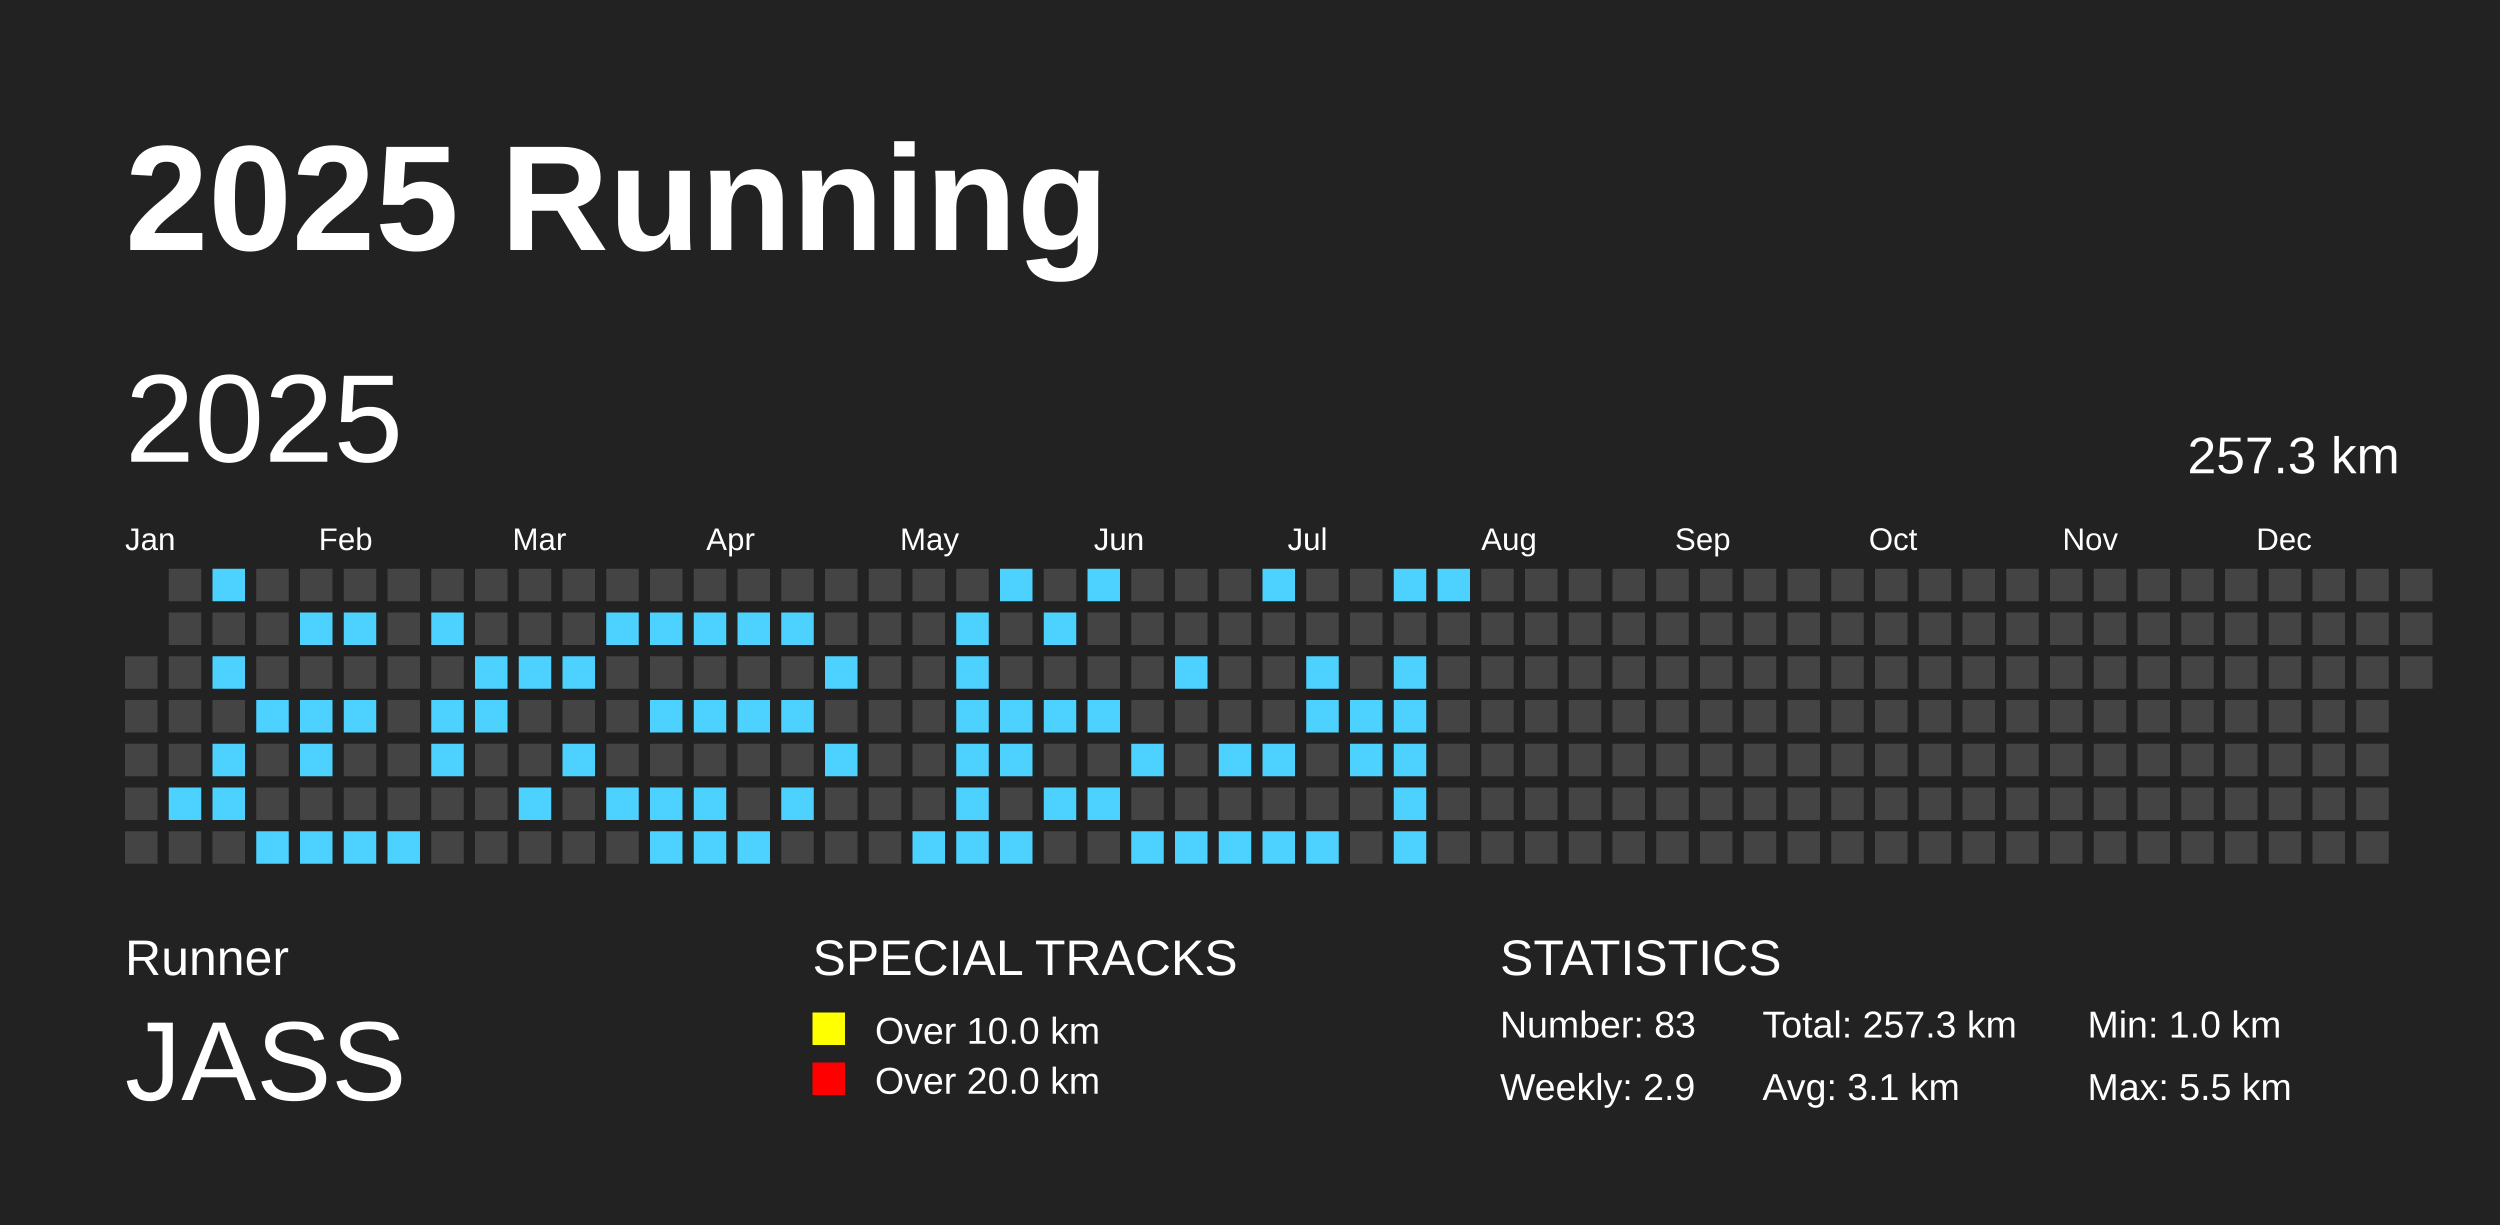
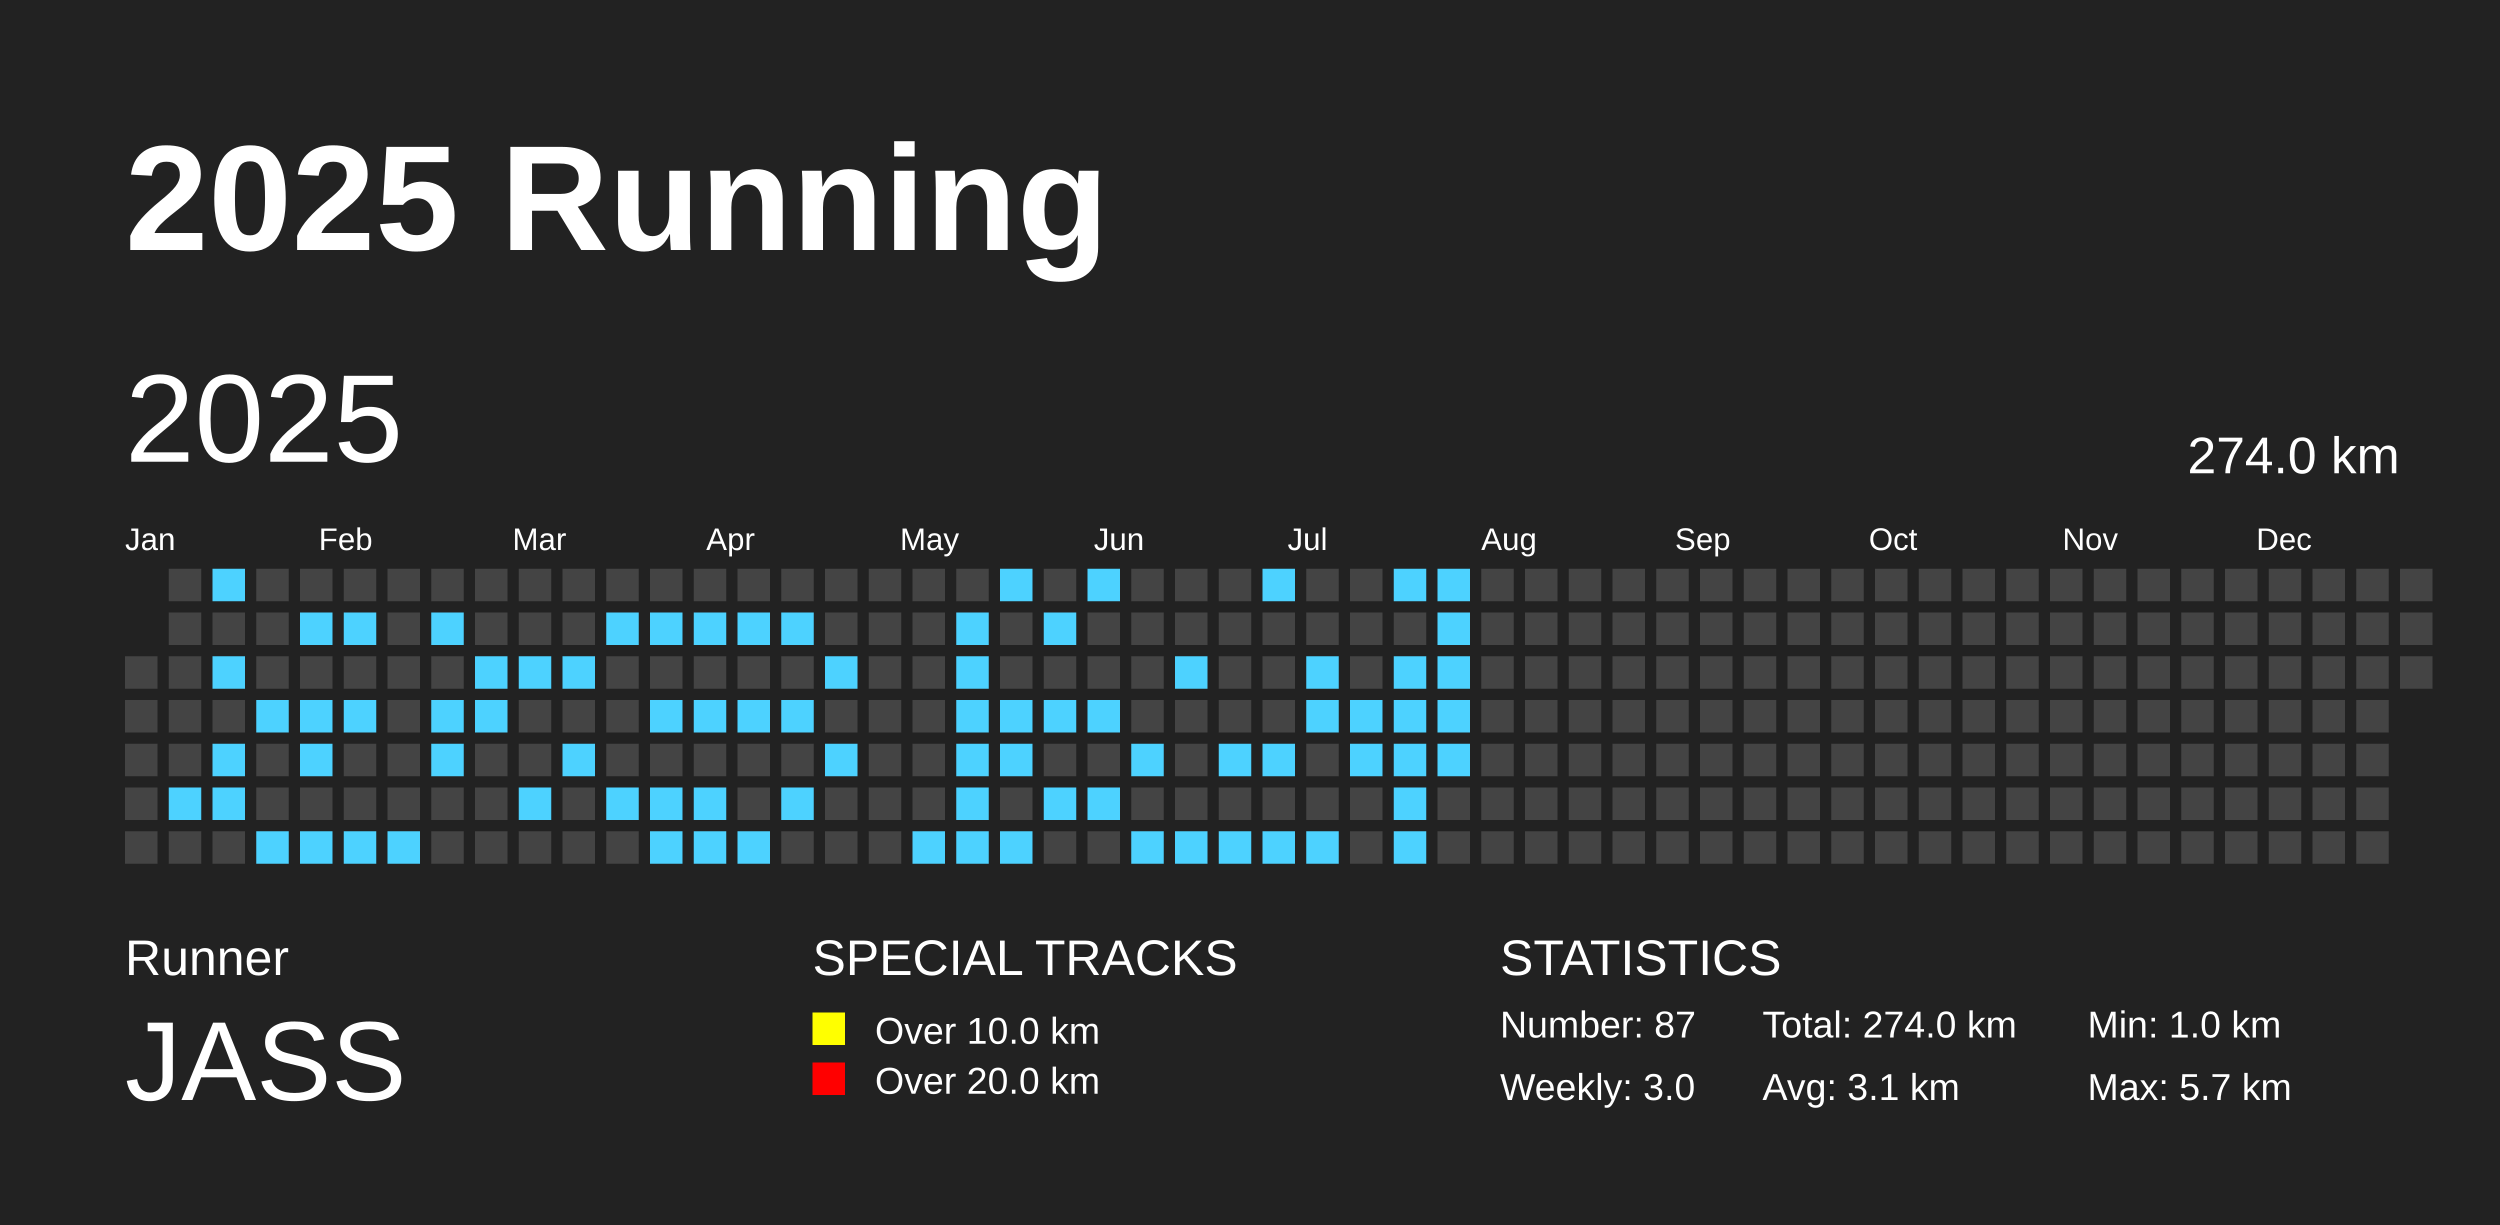
<svg xmlns="http://www.w3.org/2000/svg" baseProfile="full" height="98mm" version="1.1" viewBox="0,0,200,98" width="200mm">
  <defs />
  <rect fill="#222222" height="98" width="200" x="0" y="0" />
  <text fill="#FFFFFF" style="font-size:12px; font-family:Arial; font-weight:bold;" x="10" y="20">2025 Running</text>
  <text fill="#FFFFFF" style="font-size:4px; font-family:Arial" x="10" y="78">Runner</text>
  <text fill="#FFFFFF" style="font-size:9px; font-family:Arial" x="10" y="88">JASS</text>
  <text fill="#FFFFFF" style="font-size:4px; font-family:Arial" x="65" y="78">SPECIAL TRACKS</text>
  <rect fill="yellow" height="2.6" width="2.6" x="65" y="81" />
  <text fill="#FFFFFF" style="font-size:3px; font-family:Arial" x="70" y="83.5">Over 10.0 km</text>
  <rect fill="red" height="2.6" width="2.6" x="65" y="85" />
  <text fill="#FFFFFF" style="font-size:3px; font-family:Arial" x="70" y="87.5">Over 20.0 km</text>
  <text fill="#FFFFFF" style="font-size:4px; font-family:Arial" x="120" y="78">STATISTICS</text>
-   <text fill="#FFFFFF" style="font-size:3px; font-family:Arial" x="120" y="83">Number: 83</text>
-   <text fill="#FFFFFF" style="font-size:3px; font-family:Arial" x="120" y="88">Weekly: 2.9</text>
-   <text fill="#FFFFFF" style="font-size:3px; font-family:Arial" x="141" y="83">Total: 257.3 km</text>
+   <text fill="#FFFFFF" style="font-size:3px; font-family:Arial" x="120" y="83">Number: 87</text>
+   <text fill="#FFFFFF" style="font-size:3px; font-family:Arial" x="120" y="88">Weekly: 3.0</text>
+   <text fill="#FFFFFF" style="font-size:3px; font-family:Arial" x="141" y="83">Total: 274.0 km</text>
  <text fill="#FFFFFF" style="font-size:3px; font-family:Arial" x="141" y="88">Avg: 3.1 km</text>
  <text fill="#FFFFFF" style="font-size:3px; font-family:Arial" x="167" y="83">Min: 1.0 km</text>
-   <text fill="#FFFFFF" style="font-size:3px; font-family:Arial" x="167" y="88">Max: 5.5 km</text>
+   <text fill="#FFFFFF" style="font-size:3px; font-family:Arial" x="167" y="88">Max: 5.7 km</text>
  <text dominant-baseline="hanging" fill="#FFFFFF" style="font-size:10.0px; font-family:Arial;" x="10" y="30">2025</text>
-   <text dominant-baseline="hanging" fill="#FFFFFF" style="font-size:4.125px; font-family:Arial;" x="175" y="35">257.3 km</text>
+   <text dominant-baseline="hanging" fill="#FFFFFF" style="font-size:4.125px; font-family:Arial;" x="175" y="35">274.0 km</text>
  <text fill="#FFFFFF" style="font-size:2.5px; font-family:Arial" x="10.0" y="44">Jan</text>
  <text fill="#FFFFFF" style="font-size:2.5px; font-family:Arial" x="25.5" y="44">Feb</text>
  <text fill="#FFFFFF" style="font-size:2.5px; font-family:Arial" x="41.0" y="44">Mar</text>
  <text fill="#FFFFFF" style="font-size:2.5px; font-family:Arial" x="56.5" y="44">Apr</text>
  <text fill="#FFFFFF" style="font-size:2.5px; font-family:Arial" x="72.0" y="44">May</text>
  <text fill="#FFFFFF" style="font-size:2.5px; font-family:Arial" x="87.5" y="44">Jun</text>
  <text fill="#FFFFFF" style="font-size:2.5px; font-family:Arial" x="103.0" y="44">Jul</text>
  <text fill="#FFFFFF" style="font-size:2.5px; font-family:Arial" x="118.5" y="44">Aug</text>
  <text fill="#FFFFFF" style="font-size:2.5px; font-family:Arial" x="134.0" y="44">Sep</text>
  <text fill="#FFFFFF" style="font-size:2.5px; font-family:Arial" x="149.5" y="44">Oct</text>
  <text fill="#FFFFFF" style="font-size:2.5px; font-family:Arial" x="165.0" y="44">Nov</text>
  <text fill="#FFFFFF" style="font-size:2.5px; font-family:Arial" x="180.5" y="44">Dec</text>
  <rect fill="#444444" height="2.6" width="2.6" x="10.0" y="52.5" />
  <rect fill="#444444" height="2.6" width="2.6" x="10.0" y="56.0" />
  <rect fill="#444444" height="2.6" width="2.6" x="10.0" y="59.5" />
  <rect fill="#444444" height="2.6" width="2.6" x="10.0" y="63.0" />
  <rect fill="#444444" height="2.6" width="2.6" x="10.0" y="66.5" />
  <rect fill="#444444" height="2.6" width="2.6" x="13.5" y="45.5" />
  <rect fill="#444444" height="2.6" width="2.6" x="13.5" y="49.0" />
  <rect fill="#444444" height="2.6" width="2.6" x="13.5" y="52.5" />
  <rect fill="#444444" height="2.6" width="2.6" x="13.5" y="56.0" />
  <rect fill="#444444" height="2.6" width="2.6" x="13.5" y="59.5" />
  <rect fill="#4DD2FF" height="2.6" width="2.6" x="13.5" y="63.0" />
  <rect fill="#444444" height="2.6" width="2.6" x="13.5" y="66.5" />
  <rect fill="#4DD2FF" height="2.6" width="2.6" x="17.0" y="45.5" />
  <rect fill="#444444" height="2.6" width="2.6" x="17.0" y="49.0" />
  <rect fill="#4DD2FF" height="2.6" width="2.6" x="17.0" y="52.5" />
  <rect fill="#444444" height="2.6" width="2.6" x="17.0" y="56.0" />
  <rect fill="#4DD2FF" height="2.6" width="2.6" x="17.0" y="59.5" />
  <rect fill="#4DD2FF" height="2.6" width="2.6" x="17.0" y="63.0" />
  <rect fill="#444444" height="2.6" width="2.6" x="17.0" y="66.5" />
  <rect fill="#444444" height="2.6" width="2.6" x="20.5" y="45.5" />
  <rect fill="#444444" height="2.6" width="2.6" x="20.5" y="49.0" />
  <rect fill="#444444" height="2.6" width="2.6" x="20.5" y="52.5" />
  <rect fill="#4DD2FF" height="2.6" width="2.6" x="20.5" y="56.0" />
  <rect fill="#444444" height="2.6" width="2.6" x="20.5" y="59.5" />
  <rect fill="#444444" height="2.6" width="2.6" x="20.5" y="63.0" />
  <rect fill="#4DD2FF" height="2.6" width="2.6" x="20.5" y="66.5" />
  <rect fill="#444444" height="2.6" width="2.6" x="24.0" y="45.5" />
  <rect fill="#4DD2FF" height="2.6" width="2.6" x="24.0" y="49.0" />
  <rect fill="#444444" height="2.6" width="2.6" x="24.0" y="52.5" />
  <rect fill="#4DD2FF" height="2.6" width="2.6" x="24.0" y="56.0" />
  <rect fill="#4DD2FF" height="2.6" width="2.6" x="24.0" y="59.5" />
  <rect fill="#444444" height="2.6" width="2.6" x="24.0" y="63.0" />
  <rect fill="#4DD2FF" height="2.6" width="2.6" x="24.0" y="66.5" />
  <rect fill="#444444" height="2.6" width="2.6" x="27.5" y="45.5" />
  <rect fill="#4DD2FF" height="2.6" width="2.6" x="27.5" y="49.0" />
  <rect fill="#444444" height="2.6" width="2.6" x="27.5" y="52.5" />
  <rect fill="#4DD2FF" height="2.6" width="2.6" x="27.5" y="56.0" />
  <rect fill="#444444" height="2.6" width="2.6" x="27.5" y="59.5" />
  <rect fill="#444444" height="2.6" width="2.6" x="27.5" y="63.0" />
  <rect fill="#4DD2FF" height="2.6" width="2.6" x="27.5" y="66.5" />
  <rect fill="#444444" height="2.6" width="2.6" x="31.0" y="45.5" />
  <rect fill="#444444" height="2.6" width="2.6" x="31.0" y="49.0" />
  <rect fill="#444444" height="2.6" width="2.6" x="31.0" y="52.5" />
  <rect fill="#444444" height="2.6" width="2.6" x="31.0" y="56.0" />
  <rect fill="#444444" height="2.6" width="2.6" x="31.0" y="59.5" />
  <rect fill="#444444" height="2.6" width="2.6" x="31.0" y="63.0" />
  <rect fill="#4DD2FF" height="2.6" width="2.6" x="31.0" y="66.5" />
  <rect fill="#444444" height="2.6" width="2.6" x="34.5" y="45.5" />
  <rect fill="#4DD2FF" height="2.6" width="2.6" x="34.5" y="49.0" />
  <rect fill="#444444" height="2.6" width="2.6" x="34.5" y="52.5" />
  <rect fill="#4DD2FF" height="2.6" width="2.6" x="34.5" y="56.0" />
  <rect fill="#4DD2FF" height="2.6" width="2.6" x="34.5" y="59.5" />
  <rect fill="#444444" height="2.6" width="2.6" x="34.5" y="63.0" />
  <rect fill="#444444" height="2.6" width="2.6" x="34.5" y="66.5" />
  <rect fill="#444444" height="2.6" width="2.6" x="38.0" y="45.5" />
  <rect fill="#444444" height="2.6" width="2.6" x="38.0" y="49.0" />
  <rect fill="#4DD2FF" height="2.6" width="2.6" x="38.0" y="52.5" />
  <rect fill="#4DD2FF" height="2.6" width="2.6" x="38.0" y="56.0" />
  <rect fill="#444444" height="2.6" width="2.6" x="38.0" y="59.5" />
  <rect fill="#444444" height="2.6" width="2.6" x="38.0" y="63.0" />
  <rect fill="#444444" height="2.6" width="2.6" x="38.0" y="66.5" />
  <rect fill="#444444" height="2.6" width="2.6" x="41.5" y="45.5" />
  <rect fill="#444444" height="2.6" width="2.6" x="41.5" y="49.0" />
  <rect fill="#4DD2FF" height="2.6" width="2.6" x="41.5" y="52.5" />
  <rect fill="#444444" height="2.6" width="2.6" x="41.5" y="56.0" />
  <rect fill="#444444" height="2.6" width="2.6" x="41.5" y="59.5" />
  <rect fill="#4DD2FF" height="2.6" width="2.6" x="41.5" y="63.0" />
  <rect fill="#444444" height="2.6" width="2.6" x="41.5" y="66.5" />
  <rect fill="#444444" height="2.6" width="2.6" x="45.0" y="45.5" />
  <rect fill="#444444" height="2.6" width="2.6" x="45.0" y="49.0" />
  <rect fill="#4DD2FF" height="2.6" width="2.6" x="45.0" y="52.5" />
  <rect fill="#444444" height="2.6" width="2.6" x="45.0" y="56.0" />
  <rect fill="#4DD2FF" height="2.6" width="2.6" x="45.0" y="59.5" />
  <rect fill="#444444" height="2.6" width="2.6" x="45.0" y="63.0" />
  <rect fill="#444444" height="2.6" width="2.6" x="45.0" y="66.5" />
  <rect fill="#444444" height="2.6" width="2.6" x="48.5" y="45.5" />
  <rect fill="#4DD2FF" height="2.6" width="2.6" x="48.5" y="49.0" />
  <rect fill="#444444" height="2.6" width="2.6" x="48.5" y="52.5" />
  <rect fill="#444444" height="2.6" width="2.6" x="48.5" y="56.0" />
  <rect fill="#444444" height="2.6" width="2.6" x="48.5" y="59.5" />
  <rect fill="#4DD2FF" height="2.6" width="2.6" x="48.5" y="63.0" />
  <rect fill="#444444" height="2.6" width="2.6" x="48.5" y="66.5" />
  <rect fill="#444444" height="2.6" width="2.6" x="52.0" y="45.5" />
  <rect fill="#4DD2FF" height="2.6" width="2.6" x="52.0" y="49.0" />
  <rect fill="#444444" height="2.6" width="2.6" x="52.0" y="52.5" />
  <rect fill="#4DD2FF" height="2.6" width="2.6" x="52.0" y="56.0" />
  <rect fill="#444444" height="2.6" width="2.6" x="52.0" y="59.5" />
  <rect fill="#4DD2FF" height="2.6" width="2.6" x="52.0" y="63.0" />
  <rect fill="#4DD2FF" height="2.6" width="2.6" x="52.0" y="66.5" />
  <rect fill="#444444" height="2.6" width="2.6" x="55.5" y="45.5" />
  <rect fill="#4DD2FF" height="2.6" width="2.6" x="55.5" y="49.0" />
  <rect fill="#444444" height="2.6" width="2.6" x="55.5" y="52.5" />
  <rect fill="#4DD2FF" height="2.6" width="2.6" x="55.5" y="56.0" />
  <rect fill="#444444" height="2.6" width="2.6" x="55.5" y="59.5" />
  <rect fill="#4DD2FF" height="2.6" width="2.6" x="55.5" y="63.0" />
  <rect fill="#4DD2FF" height="2.6" width="2.6" x="55.5" y="66.5" />
  <rect fill="#444444" height="2.6" width="2.6" x="59.0" y="45.5" />
  <rect fill="#4DD2FF" height="2.6" width="2.6" x="59.0" y="49.0" />
  <rect fill="#444444" height="2.6" width="2.6" x="59.0" y="52.5" />
  <rect fill="#4DD2FF" height="2.6" width="2.6" x="59.0" y="56.0" />
  <rect fill="#444444" height="2.6" width="2.6" x="59.0" y="59.5" />
  <rect fill="#444444" height="2.6" width="2.6" x="59.0" y="63.0" />
  <rect fill="#4DD2FF" height="2.6" width="2.6" x="59.0" y="66.5" />
  <rect fill="#444444" height="2.6" width="2.6" x="62.5" y="45.5" />
  <rect fill="#4DD2FF" height="2.6" width="2.6" x="62.5" y="49.0" />
  <rect fill="#444444" height="2.6" width="2.6" x="62.5" y="52.5" />
  <rect fill="#4DD2FF" height="2.6" width="2.6" x="62.5" y="56.0" />
  <rect fill="#444444" height="2.6" width="2.6" x="62.5" y="59.5" />
  <rect fill="#4DD2FF" height="2.6" width="2.6" x="62.5" y="63.0" />
  <rect fill="#444444" height="2.6" width="2.6" x="62.5" y="66.5" />
  <rect fill="#444444" height="2.6" width="2.6" x="66.0" y="45.5" />
  <rect fill="#444444" height="2.6" width="2.6" x="66.0" y="49.0" />
  <rect fill="#4DD2FF" height="2.6" width="2.6" x="66.0" y="52.5" />
  <rect fill="#444444" height="2.6" width="2.6" x="66.0" y="56.0" />
  <rect fill="#4DD2FF" height="2.6" width="2.6" x="66.0" y="59.5" />
  <rect fill="#444444" height="2.6" width="2.6" x="66.0" y="63.0" />
  <rect fill="#444444" height="2.6" width="2.6" x="66.0" y="66.5" />
  <rect fill="#444444" height="2.6" width="2.6" x="69.5" y="45.5" />
  <rect fill="#444444" height="2.6" width="2.6" x="69.5" y="49.0" />
  <rect fill="#444444" height="2.6" width="2.6" x="69.5" y="52.5" />
  <rect fill="#444444" height="2.6" width="2.6" x="69.5" y="56.0" />
  <rect fill="#444444" height="2.6" width="2.6" x="69.5" y="59.5" />
  <rect fill="#444444" height="2.6" width="2.6" x="69.5" y="63.0" />
  <rect fill="#444444" height="2.6" width="2.6" x="69.5" y="66.5" />
  <rect fill="#444444" height="2.6" width="2.6" x="73.0" y="45.5" />
  <rect fill="#444444" height="2.6" width="2.6" x="73.0" y="49.0" />
  <rect fill="#444444" height="2.6" width="2.6" x="73.0" y="52.5" />
  <rect fill="#444444" height="2.6" width="2.6" x="73.0" y="56.0" />
  <rect fill="#444444" height="2.6" width="2.6" x="73.0" y="59.5" />
  <rect fill="#444444" height="2.6" width="2.6" x="73.0" y="63.0" />
  <rect fill="#4DD2FF" height="2.6" width="2.6" x="73.0" y="66.5" />
  <rect fill="#444444" height="2.6" width="2.6" x="76.5" y="45.5" />
  <rect fill="#4DD2FF" height="2.6" width="2.6" x="76.5" y="49.0" />
  <rect fill="#4DD2FF" height="2.6" width="2.6" x="76.5" y="52.5" />
  <rect fill="#4DD2FF" height="2.6" width="2.6" x="76.5" y="56.0" />
  <rect fill="#4DD2FF" height="2.6" width="2.6" x="76.5" y="59.5" />
  <rect fill="#4DD2FF" height="2.6" width="2.6" x="76.5" y="63.0" />
  <rect fill="#4DD2FF" height="2.6" width="2.6" x="76.5" y="66.5" />
  <rect fill="#4DD2FF" height="2.6" width="2.6" x="80.0" y="45.5" />
  <rect fill="#444444" height="2.6" width="2.6" x="80.0" y="49.0" />
  <rect fill="#444444" height="2.6" width="2.6" x="80.0" y="52.5" />
  <rect fill="#4DD2FF" height="2.6" width="2.6" x="80.0" y="56.0" />
  <rect fill="#4DD2FF" height="2.6" width="2.6" x="80.0" y="59.5" />
  <rect fill="#444444" height="2.6" width="2.6" x="80.0" y="63.0" />
  <rect fill="#4DD2FF" height="2.6" width="2.6" x="80.0" y="66.5" />
  <rect fill="#444444" height="2.6" width="2.6" x="83.5" y="45.5" />
  <rect fill="#4DD2FF" height="2.6" width="2.6" x="83.5" y="49.0" />
  <rect fill="#444444" height="2.6" width="2.6" x="83.5" y="52.5" />
  <rect fill="#4DD2FF" height="2.6" width="2.6" x="83.5" y="56.0" />
  <rect fill="#444444" height="2.6" width="2.6" x="83.5" y="59.5" />
  <rect fill="#4DD2FF" height="2.6" width="2.6" x="83.5" y="63.0" />
  <rect fill="#444444" height="2.6" width="2.6" x="83.5" y="66.5" />
  <rect fill="#4DD2FF" height="2.6" width="2.6" x="87.0" y="45.5" />
  <rect fill="#444444" height="2.6" width="2.6" x="87.0" y="49.0" />
  <rect fill="#444444" height="2.6" width="2.6" x="87.0" y="52.5" />
  <rect fill="#4DD2FF" height="2.6" width="2.6" x="87.0" y="56.0" />
  <rect fill="#444444" height="2.6" width="2.6" x="87.0" y="59.5" />
  <rect fill="#4DD2FF" height="2.6" width="2.6" x="87.0" y="63.0" />
  <rect fill="#444444" height="2.6" width="2.6" x="87.0" y="66.5" />
  <rect fill="#444444" height="2.6" width="2.6" x="90.5" y="45.5" />
  <rect fill="#444444" height="2.6" width="2.6" x="90.5" y="49.0" />
  <rect fill="#444444" height="2.6" width="2.6" x="90.5" y="52.5" />
  <rect fill="#444444" height="2.6" width="2.6" x="90.5" y="56.0" />
  <rect fill="#4DD2FF" height="2.6" width="2.6" x="90.5" y="59.5" />
  <rect fill="#444444" height="2.6" width="2.6" x="90.5" y="63.0" />
  <rect fill="#4DD2FF" height="2.6" width="2.6" x="90.5" y="66.5" />
  <rect fill="#444444" height="2.6" width="2.6" x="94.0" y="45.5" />
  <rect fill="#444444" height="2.6" width="2.6" x="94.0" y="49.0" />
  <rect fill="#4DD2FF" height="2.6" width="2.6" x="94.0" y="52.5" />
  <rect fill="#444444" height="2.6" width="2.6" x="94.0" y="56.0" />
  <rect fill="#444444" height="2.6" width="2.6" x="94.0" y="59.5" />
  <rect fill="#444444" height="2.6" width="2.6" x="94.0" y="63.0" />
  <rect fill="#4DD2FF" height="2.6" width="2.6" x="94.0" y="66.5" />
  <rect fill="#444444" height="2.6" width="2.6" x="97.5" y="45.5" />
  <rect fill="#444444" height="2.6" width="2.6" x="97.5" y="49.0" />
  <rect fill="#444444" height="2.6" width="2.6" x="97.5" y="52.5" />
  <rect fill="#444444" height="2.6" width="2.6" x="97.5" y="56.0" />
  <rect fill="#4DD2FF" height="2.6" width="2.6" x="97.5" y="59.5" />
  <rect fill="#444444" height="2.6" width="2.6" x="97.5" y="63.0" />
  <rect fill="#4DD2FF" height="2.6" width="2.6" x="97.5" y="66.5" />
  <rect fill="#4DD2FF" height="2.6" width="2.6" x="101.0" y="45.5" />
  <rect fill="#444444" height="2.6" width="2.6" x="101.0" y="49.0" />
  <rect fill="#444444" height="2.6" width="2.6" x="101.0" y="52.5" />
  <rect fill="#444444" height="2.6" width="2.6" x="101.0" y="56.0" />
  <rect fill="#4DD2FF" height="2.6" width="2.6" x="101.0" y="59.5" />
  <rect fill="#444444" height="2.6" width="2.6" x="101.0" y="63.0" />
  <rect fill="#4DD2FF" height="2.6" width="2.6" x="101.0" y="66.5" />
  <rect fill="#444444" height="2.6" width="2.6" x="104.5" y="45.5" />
  <rect fill="#444444" height="2.6" width="2.6" x="104.5" y="49.0" />
  <rect fill="#4DD2FF" height="2.6" width="2.6" x="104.5" y="52.5" />
  <rect fill="#4DD2FF" height="2.6" width="2.6" x="104.5" y="56.0" />
  <rect fill="#444444" height="2.6" width="2.6" x="104.5" y="59.5" />
  <rect fill="#444444" height="2.6" width="2.6" x="104.5" y="63.0" />
  <rect fill="#4DD2FF" height="2.6" width="2.6" x="104.5" y="66.5" />
  <rect fill="#444444" height="2.6" width="2.6" x="108.0" y="45.5" />
  <rect fill="#444444" height="2.6" width="2.6" x="108.0" y="49.0" />
  <rect fill="#444444" height="2.6" width="2.6" x="108.0" y="52.5" />
  <rect fill="#4DD2FF" height="2.6" width="2.6" x="108.0" y="56.0" />
  <rect fill="#4DD2FF" height="2.6" width="2.6" x="108.0" y="59.5" />
  <rect fill="#444444" height="2.6" width="2.6" x="108.0" y="63.0" />
  <rect fill="#444444" height="2.6" width="2.6" x="108.0" y="66.5" />
  <rect fill="#4DD2FF" height="2.6" width="2.6" x="111.5" y="45.5" />
  <rect fill="#444444" height="2.6" width="2.6" x="111.5" y="49.0" />
  <rect fill="#4DD2FF" height="2.6" width="2.6" x="111.5" y="52.5" />
  <rect fill="#4DD2FF" height="2.6" width="2.6" x="111.5" y="56.0" />
  <rect fill="#4DD2FF" height="2.6" width="2.6" x="111.5" y="59.5" />
  <rect fill="#4DD2FF" height="2.6" width="2.6" x="111.5" y="63.0" />
  <rect fill="#4DD2FF" height="2.6" width="2.6" x="111.5" y="66.5" />
  <rect fill="#4DD2FF" height="2.6" width="2.6" x="115.0" y="45.5" />
-   <rect fill="#444444" height="2.6" width="2.6" x="115.0" y="49.0" />
-   <rect fill="#444444" height="2.6" width="2.6" x="115.0" y="52.5" />
-   <rect fill="#444444" height="2.6" width="2.6" x="115.0" y="56.0" />
-   <rect fill="#444444" height="2.6" width="2.6" x="115.0" y="59.5" />
+   <rect fill="#4DD2FF" height="2.6" width="2.6" x="115.0" y="49.0" />
+   <rect fill="#4DD2FF" height="2.6" width="2.6" x="115.0" y="52.5" />
+   <rect fill="#4DD2FF" height="2.6" width="2.6" x="115.0" y="56.0" />
+   <rect fill="#4DD2FF" height="2.6" width="2.6" x="115.0" y="59.5" />
  <rect fill="#444444" height="2.6" width="2.6" x="115.0" y="63.0" />
  <rect fill="#444444" height="2.6" width="2.6" x="115.0" y="66.5" />
  <rect fill="#444444" height="2.6" width="2.6" x="118.5" y="45.5" />
  <rect fill="#444444" height="2.6" width="2.6" x="118.5" y="49.0" />
  <rect fill="#444444" height="2.6" width="2.6" x="118.5" y="52.5" />
  <rect fill="#444444" height="2.6" width="2.6" x="118.5" y="56.0" />
  <rect fill="#444444" height="2.6" width="2.6" x="118.5" y="59.5" />
  <rect fill="#444444" height="2.6" width="2.6" x="118.5" y="63.0" />
  <rect fill="#444444" height="2.6" width="2.6" x="118.5" y="66.5" />
  <rect fill="#444444" height="2.6" width="2.6" x="122.0" y="45.5" />
  <rect fill="#444444" height="2.6" width="2.6" x="122.0" y="49.0" />
  <rect fill="#444444" height="2.6" width="2.6" x="122.0" y="52.5" />
  <rect fill="#444444" height="2.6" width="2.6" x="122.0" y="56.0" />
  <rect fill="#444444" height="2.6" width="2.6" x="122.0" y="59.5" />
  <rect fill="#444444" height="2.6" width="2.6" x="122.0" y="63.0" />
  <rect fill="#444444" height="2.6" width="2.6" x="122.0" y="66.5" />
  <rect fill="#444444" height="2.6" width="2.6" x="125.5" y="45.5" />
  <rect fill="#444444" height="2.6" width="2.6" x="125.5" y="49.0" />
  <rect fill="#444444" height="2.6" width="2.6" x="125.5" y="52.5" />
  <rect fill="#444444" height="2.6" width="2.6" x="125.5" y="56.0" />
  <rect fill="#444444" height="2.6" width="2.6" x="125.5" y="59.5" />
  <rect fill="#444444" height="2.6" width="2.6" x="125.5" y="63.0" />
  <rect fill="#444444" height="2.6" width="2.6" x="125.5" y="66.5" />
  <rect fill="#444444" height="2.6" width="2.6" x="129.0" y="45.5" />
  <rect fill="#444444" height="2.6" width="2.6" x="129.0" y="49.0" />
  <rect fill="#444444" height="2.6" width="2.6" x="129.0" y="52.5" />
  <rect fill="#444444" height="2.6" width="2.6" x="129.0" y="56.0" />
  <rect fill="#444444" height="2.6" width="2.6" x="129.0" y="59.5" />
  <rect fill="#444444" height="2.6" width="2.6" x="129.0" y="63.0" />
  <rect fill="#444444" height="2.6" width="2.6" x="129.0" y="66.5" />
  <rect fill="#444444" height="2.6" width="2.6" x="132.5" y="45.5" />
  <rect fill="#444444" height="2.6" width="2.6" x="132.5" y="49.0" />
  <rect fill="#444444" height="2.6" width="2.6" x="132.5" y="52.5" />
  <rect fill="#444444" height="2.6" width="2.6" x="132.5" y="56.0" />
  <rect fill="#444444" height="2.6" width="2.6" x="132.5" y="59.5" />
  <rect fill="#444444" height="2.6" width="2.6" x="132.5" y="63.0" />
  <rect fill="#444444" height="2.6" width="2.6" x="132.5" y="66.5" />
  <rect fill="#444444" height="2.6" width="2.6" x="136.0" y="45.5" />
  <rect fill="#444444" height="2.6" width="2.6" x="136.0" y="49.0" />
  <rect fill="#444444" height="2.6" width="2.6" x="136.0" y="52.5" />
  <rect fill="#444444" height="2.6" width="2.6" x="136.0" y="56.0" />
  <rect fill="#444444" height="2.6" width="2.6" x="136.0" y="59.5" />
  <rect fill="#444444" height="2.6" width="2.6" x="136.0" y="63.0" />
  <rect fill="#444444" height="2.6" width="2.6" x="136.0" y="66.5" />
  <rect fill="#444444" height="2.6" width="2.6" x="139.5" y="45.5" />
  <rect fill="#444444" height="2.6" width="2.6" x="139.5" y="49.0" />
  <rect fill="#444444" height="2.6" width="2.6" x="139.5" y="52.5" />
  <rect fill="#444444" height="2.6" width="2.6" x="139.5" y="56.0" />
  <rect fill="#444444" height="2.6" width="2.6" x="139.5" y="59.5" />
  <rect fill="#444444" height="2.6" width="2.6" x="139.5" y="63.0" />
  <rect fill="#444444" height="2.6" width="2.6" x="139.5" y="66.5" />
  <rect fill="#444444" height="2.6" width="2.6" x="143.0" y="45.5" />
  <rect fill="#444444" height="2.6" width="2.6" x="143.0" y="49.0" />
  <rect fill="#444444" height="2.6" width="2.6" x="143.0" y="52.5" />
  <rect fill="#444444" height="2.6" width="2.6" x="143.0" y="56.0" />
  <rect fill="#444444" height="2.6" width="2.6" x="143.0" y="59.5" />
  <rect fill="#444444" height="2.6" width="2.6" x="143.0" y="63.0" />
  <rect fill="#444444" height="2.6" width="2.6" x="143.0" y="66.5" />
  <rect fill="#444444" height="2.6" width="2.6" x="146.5" y="45.5" />
  <rect fill="#444444" height="2.6" width="2.6" x="146.5" y="49.0" />
  <rect fill="#444444" height="2.6" width="2.6" x="146.5" y="52.5" />
  <rect fill="#444444" height="2.6" width="2.6" x="146.5" y="56.0" />
  <rect fill="#444444" height="2.6" width="2.6" x="146.5" y="59.5" />
  <rect fill="#444444" height="2.6" width="2.6" x="146.5" y="63.0" />
  <rect fill="#444444" height="2.6" width="2.6" x="146.5" y="66.5" />
  <rect fill="#444444" height="2.6" width="2.6" x="150.0" y="45.5" />
  <rect fill="#444444" height="2.6" width="2.6" x="150.0" y="49.0" />
  <rect fill="#444444" height="2.6" width="2.6" x="150.0" y="52.5" />
  <rect fill="#444444" height="2.6" width="2.6" x="150.0" y="56.0" />
  <rect fill="#444444" height="2.6" width="2.6" x="150.0" y="59.5" />
  <rect fill="#444444" height="2.6" width="2.6" x="150.0" y="63.0" />
  <rect fill="#444444" height="2.6" width="2.6" x="150.0" y="66.5" />
  <rect fill="#444444" height="2.6" width="2.6" x="153.5" y="45.5" />
  <rect fill="#444444" height="2.6" width="2.6" x="153.5" y="49.0" />
  <rect fill="#444444" height="2.6" width="2.6" x="153.5" y="52.5" />
  <rect fill="#444444" height="2.6" width="2.6" x="153.5" y="56.0" />
  <rect fill="#444444" height="2.6" width="2.6" x="153.5" y="59.5" />
  <rect fill="#444444" height="2.6" width="2.6" x="153.5" y="63.0" />
  <rect fill="#444444" height="2.6" width="2.6" x="153.5" y="66.5" />
  <rect fill="#444444" height="2.6" width="2.6" x="157.0" y="45.5" />
  <rect fill="#444444" height="2.6" width="2.6" x="157.0" y="49.0" />
  <rect fill="#444444" height="2.6" width="2.6" x="157.0" y="52.5" />
  <rect fill="#444444" height="2.6" width="2.6" x="157.0" y="56.0" />
  <rect fill="#444444" height="2.6" width="2.6" x="157.0" y="59.5" />
  <rect fill="#444444" height="2.6" width="2.6" x="157.0" y="63.0" />
  <rect fill="#444444" height="2.6" width="2.6" x="157.0" y="66.5" />
  <rect fill="#444444" height="2.6" width="2.6" x="160.5" y="45.5" />
  <rect fill="#444444" height="2.6" width="2.6" x="160.5" y="49.0" />
  <rect fill="#444444" height="2.6" width="2.6" x="160.5" y="52.5" />
  <rect fill="#444444" height="2.6" width="2.6" x="160.5" y="56.0" />
  <rect fill="#444444" height="2.6" width="2.6" x="160.5" y="59.5" />
  <rect fill="#444444" height="2.6" width="2.6" x="160.5" y="63.0" />
  <rect fill="#444444" height="2.6" width="2.6" x="160.5" y="66.5" />
  <rect fill="#444444" height="2.6" width="2.6" x="164.0" y="45.5" />
  <rect fill="#444444" height="2.6" width="2.6" x="164.0" y="49.0" />
  <rect fill="#444444" height="2.6" width="2.6" x="164.0" y="52.5" />
  <rect fill="#444444" height="2.6" width="2.6" x="164.0" y="56.0" />
  <rect fill="#444444" height="2.6" width="2.6" x="164.0" y="59.5" />
  <rect fill="#444444" height="2.6" width="2.6" x="164.0" y="63.0" />
  <rect fill="#444444" height="2.6" width="2.6" x="164.0" y="66.5" />
  <rect fill="#444444" height="2.6" width="2.6" x="167.5" y="45.5" />
  <rect fill="#444444" height="2.6" width="2.6" x="167.5" y="49.0" />
  <rect fill="#444444" height="2.6" width="2.6" x="167.5" y="52.5" />
  <rect fill="#444444" height="2.6" width="2.6" x="167.5" y="56.0" />
  <rect fill="#444444" height="2.6" width="2.6" x="167.5" y="59.5" />
  <rect fill="#444444" height="2.6" width="2.6" x="167.5" y="63.0" />
  <rect fill="#444444" height="2.6" width="2.6" x="167.5" y="66.5" />
  <rect fill="#444444" height="2.6" width="2.6" x="171.0" y="45.5" />
  <rect fill="#444444" height="2.6" width="2.6" x="171.0" y="49.0" />
  <rect fill="#444444" height="2.6" width="2.6" x="171.0" y="52.5" />
  <rect fill="#444444" height="2.6" width="2.6" x="171.0" y="56.0" />
  <rect fill="#444444" height="2.6" width="2.6" x="171.0" y="59.5" />
  <rect fill="#444444" height="2.6" width="2.6" x="171.0" y="63.0" />
  <rect fill="#444444" height="2.6" width="2.6" x="171.0" y="66.5" />
  <rect fill="#444444" height="2.6" width="2.6" x="174.5" y="45.5" />
  <rect fill="#444444" height="2.6" width="2.6" x="174.5" y="49.0" />
  <rect fill="#444444" height="2.6" width="2.6" x="174.5" y="52.5" />
  <rect fill="#444444" height="2.6" width="2.6" x="174.5" y="56.0" />
  <rect fill="#444444" height="2.6" width="2.6" x="174.5" y="59.5" />
  <rect fill="#444444" height="2.6" width="2.6" x="174.5" y="63.0" />
  <rect fill="#444444" height="2.6" width="2.6" x="174.5" y="66.5" />
  <rect fill="#444444" height="2.6" width="2.6" x="178.0" y="45.5" />
  <rect fill="#444444" height="2.6" width="2.6" x="178.0" y="49.0" />
  <rect fill="#444444" height="2.6" width="2.6" x="178.0" y="52.5" />
  <rect fill="#444444" height="2.6" width="2.6" x="178.0" y="56.0" />
  <rect fill="#444444" height="2.6" width="2.6" x="178.0" y="59.5" />
  <rect fill="#444444" height="2.6" width="2.6" x="178.0" y="63.0" />
  <rect fill="#444444" height="2.6" width="2.6" x="178.0" y="66.5" />
  <rect fill="#444444" height="2.6" width="2.6" x="181.5" y="45.5" />
  <rect fill="#444444" height="2.6" width="2.6" x="181.5" y="49.0" />
  <rect fill="#444444" height="2.6" width="2.6" x="181.5" y="52.5" />
  <rect fill="#444444" height="2.6" width="2.6" x="181.5" y="56.0" />
  <rect fill="#444444" height="2.6" width="2.6" x="181.5" y="59.5" />
  <rect fill="#444444" height="2.6" width="2.6" x="181.5" y="63.0" />
  <rect fill="#444444" height="2.6" width="2.6" x="181.5" y="66.5" />
  <rect fill="#444444" height="2.6" width="2.6" x="185.0" y="45.5" />
  <rect fill="#444444" height="2.6" width="2.6" x="185.0" y="49.0" />
  <rect fill="#444444" height="2.6" width="2.6" x="185.0" y="52.5" />
  <rect fill="#444444" height="2.6" width="2.6" x="185.0" y="56.0" />
  <rect fill="#444444" height="2.6" width="2.6" x="185.0" y="59.5" />
  <rect fill="#444444" height="2.6" width="2.6" x="185.0" y="63.0" />
  <rect fill="#444444" height="2.6" width="2.6" x="185.0" y="66.5" />
  <rect fill="#444444" height="2.6" width="2.6" x="188.5" y="45.5" />
  <rect fill="#444444" height="2.6" width="2.6" x="188.5" y="49.0" />
  <rect fill="#444444" height="2.6" width="2.6" x="188.5" y="52.5" />
  <rect fill="#444444" height="2.6" width="2.6" x="188.5" y="56.0" />
  <rect fill="#444444" height="2.6" width="2.6" x="188.5" y="59.5" />
  <rect fill="#444444" height="2.6" width="2.6" x="188.5" y="63.0" />
  <rect fill="#444444" height="2.6" width="2.6" x="188.5" y="66.5" />
  <rect fill="#444444" height="2.6" width="2.6" x="192.0" y="45.5" />
  <rect fill="#444444" height="2.6" width="2.6" x="192.0" y="49.0" />
  <rect fill="#444444" height="2.6" width="2.6" x="192.0" y="52.5" />
</svg>
